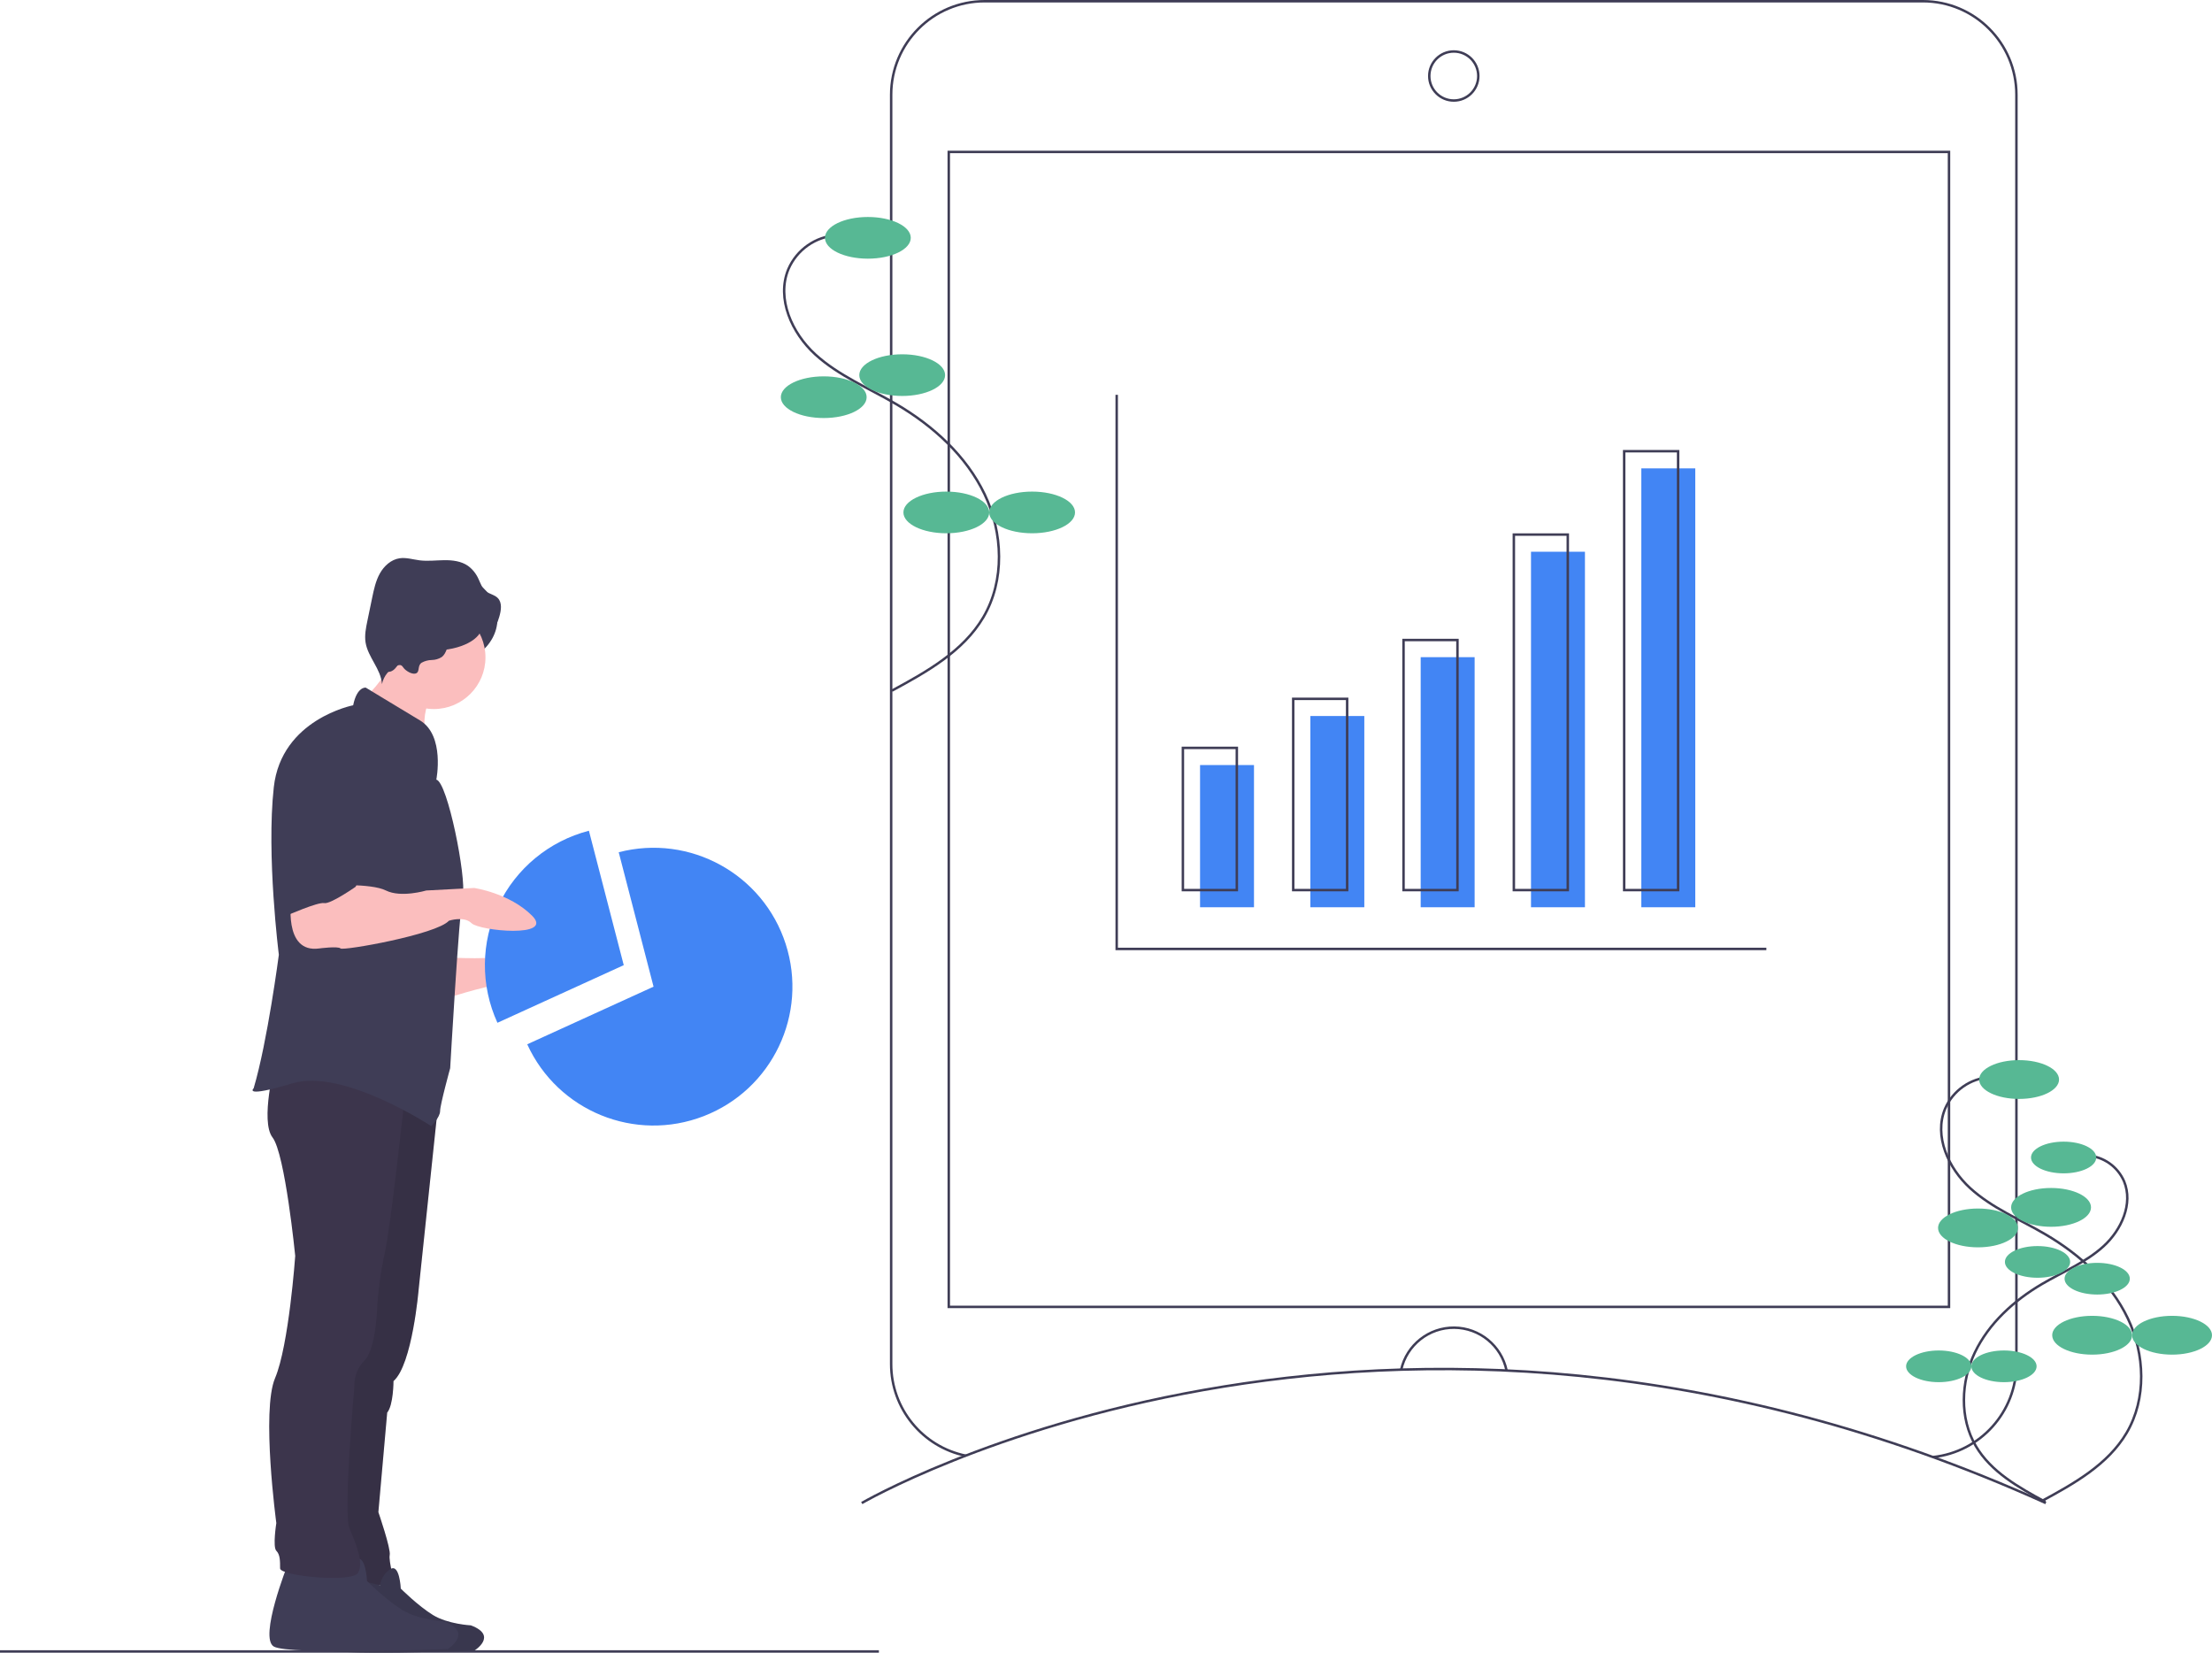
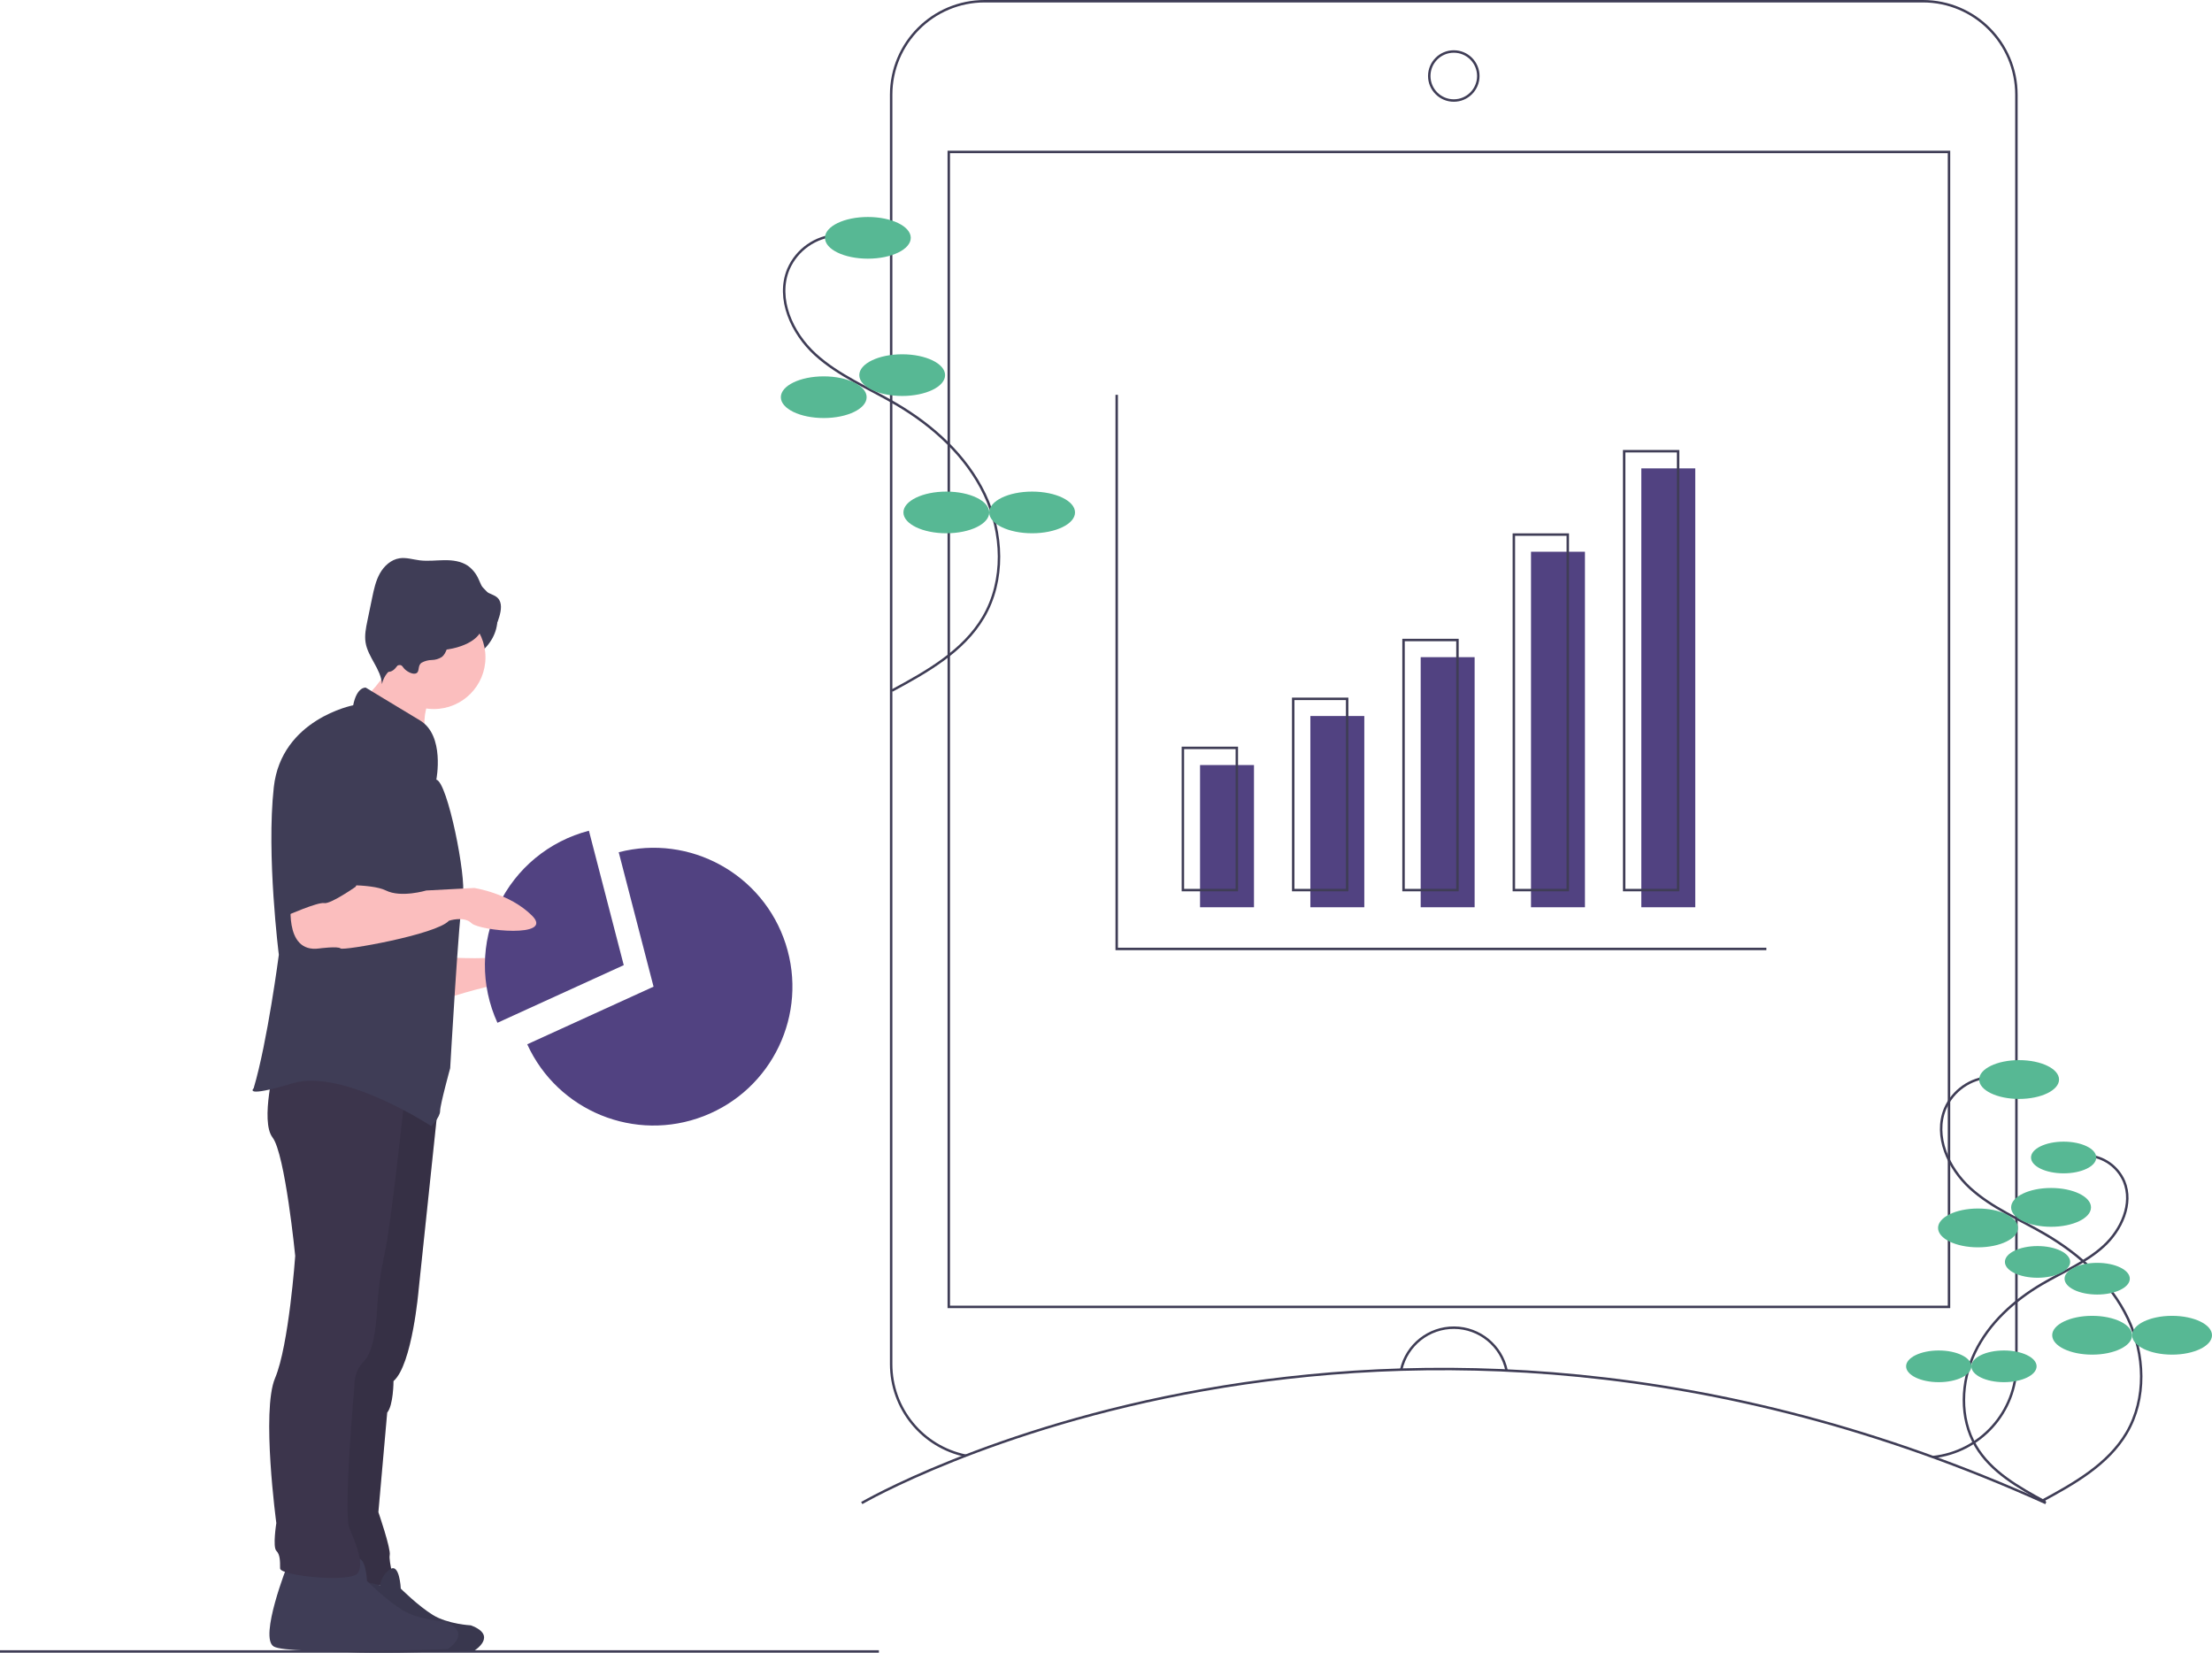
<svg xmlns="http://www.w3.org/2000/svg" id="ba354ced-3c01-45f5-bde9-1adf156d6856" data-name="Layer 1" width="902.289" height="674.064" viewBox="0 0 902.289 674.064">
  <path d="M330.435,503.164s23.127,1.542,27.238-1.542,21.585,4.111,23.127,8.223-24.668,4.625-28.78,4.625-23.641,6.167-23.641,6.167Z" transform="translate(-148.8555 -112.7309)" fill="#fbbebe" />
-   <path d="M389.077,451.551a56.628,56.628,0,0,0-37.317,78.332l51.525-23.506Z" transform="translate(-148.8555 -112.7309)" fill="#4285f4" />
-   <path d="M415.444,515.149l-51.525,23.506a56.636,56.636,0,1,0,37.317-78.332Z" transform="translate(-148.8555 -112.7309)" fill="#4285f4" />
+   <path d="M389.077,451.551a56.628,56.628,0,0,0-37.317,78.332l51.525-23.506Z" transform="translate(-148.8555 -112.7309)" fill="#514281" />
+   <path d="M415.444,515.149l-51.525,23.506a56.636,56.636,0,1,0,37.317-78.332Z" transform="translate(-148.8555 -112.7309)" fill="#514281" />
  <path d="M327.837,560.752l-8.195,77.755s-2.57,30.836-10.279,37.517c0,0,0,9.765-2.57,12.848l-3.597,40.6s5.139,14.904,4.625,17.473,2.056,10.792,1.542,11.82-24.668,0-24.668,0l5.139-82.742,15.932-115.119Z" transform="translate(-148.8555 -112.7309)" fill="#3c354c" />
  <path d="M327.837,560.752l-8.195,77.755s-2.57,30.836-10.279,37.517c0,0,0,9.765-2.57,12.848l-3.597,40.6s5.139,14.904,4.625,17.473,2.056,10.792,1.542,11.82-24.668,0-24.668,0l5.139-82.742,15.932-115.119Z" transform="translate(-148.8555 -112.7309)" opacity="0.1" />
  <line y1="673.564" x2="358.509" y2="673.564" fill="none" stroke="#3f3d56" stroke-miterlimit="10" />
  <path d="M500.365,725.763s211-123,483,0" transform="translate(-148.8555 -112.7309)" fill="none" stroke="#3f3d56" stroke-miterlimit="10" />
  <path d="M542.82,706.456a38.155,38.155,0,0,1-30.455-37.367V151.373a38.142,38.142,0,0,1,38.142-38.142H933.223a38.142,38.142,0,0,1,38.142,38.142V669.089a38.147,38.147,0,0,1-34.033,37.923" transform="translate(-148.8555 -112.7309)" fill="none" stroke="#3f3d56" stroke-miterlimit="10" />
  <rect x="387.009" y="61.971" width="408" height="471.059" fill="none" stroke="#3f3d56" stroke-miterlimit="10" />
  <circle cx="593.009" cy="31" r="10" fill="none" stroke="#3f3d56" stroke-miterlimit="10" />
  <path d="M720.408,671.349a22.006,22.006,0,0,1,42.99.356" transform="translate(-148.8555 -112.7309)" fill="none" stroke="#3f3d56" stroke-miterlimit="10" />
  <path d="M490.245,208.688a22.982,22.982,0,0,0-19.81,13.851c-4.954,11.974,1.424,26.039,10.999,34.77s21.874,13.722,33.048,20.282c15.01,8.811,28.497,21.043,36.007,36.744s8.309,35.15-.519,50.15c-8.194,13.922-23.093,22.255-37.302,29.94" transform="translate(-148.8555 -112.7309)" fill="none" stroke="#3f3d56" stroke-miterlimit="10" />
  <ellipse cx="354.009" cy="97" rx="17.5" ry="8.5" fill="#57b894" />
  <ellipse cx="368.009" cy="153" rx="17.5" ry="8.5" fill="#57b894" />
  <ellipse cx="336.009" cy="162" rx="17.5" ry="8.5" fill="#57b894" />
  <ellipse cx="386.009" cy="209" rx="17.5" ry="8.5" fill="#57b894" />
  <ellipse cx="421.009" cy="209" rx="17.5" ry="8.5" fill="#57b894" />
  <path d="M960.708,552.054a21.401,21.401,0,0,0-18.447,12.898c-4.613,11.15,1.326,24.247,10.242,32.378s20.369,12.778,30.774,18.887c13.977,8.205,26.536,19.595,33.529,34.216s7.737,32.731-.483,46.699c-7.63,12.964-21.504,20.724-34.736,27.88" transform="translate(-148.8555 -112.7309)" fill="none" stroke="#3f3d56" stroke-miterlimit="10" />
  <ellipse cx="823.603" cy="440.294" rx="16.296" ry="7.915" fill="#57b894" />
  <ellipse cx="836.64" cy="492.44" rx="16.296" ry="7.915" fill="#57b894" />
  <ellipse cx="806.842" cy="500.821" rx="16.296" ry="7.915" fill="#57b894" />
  <ellipse cx="853.401" cy="544.587" rx="16.296" ry="7.915" fill="#57b894" />
  <ellipse cx="885.993" cy="544.587" rx="16.296" ry="7.915" fill="#57b894" />
  <path d="M1000.221,584.033a17.477,17.477,0,0,1,15.065,10.533c3.767,9.106-1.083,19.802-8.364,26.442s-16.634,10.435-25.132,15.424c-11.414,6.701-21.671,16.003-27.382,27.943s-6.319,26.731.395,38.138c6.231,10.588,17.561,16.924,28.367,22.768" transform="translate(-148.8555 -112.7309)" fill="none" stroke="#3f3d56" stroke-miterlimit="10" />
  <ellipse cx="841.769" cy="472.095" rx="13.308" ry="6.464" fill="#57b894" />
  <ellipse cx="831.123" cy="514.681" rx="13.308" ry="6.464" fill="#57b894" />
  <ellipse cx="855.458" cy="521.526" rx="13.308" ry="6.464" fill="#57b894" />
  <ellipse cx="817.434" cy="557.268" rx="13.308" ry="6.464" fill="#57b894" />
  <ellipse cx="790.817" cy="557.268" rx="13.308" ry="6.464" fill="#57b894" />
  <polyline points="455.509 161.032 455.509 387.032 720.509 387.032" fill="none" stroke="#3f3d56" stroke-miterlimit="10" />
-   <rect x="489.509" y="312.032" width="22" height="58" fill="#4285f4" />
-   <rect x="534.509" y="292.032" width="22" height="78" fill="#4285f4" />
-   <rect x="579.509" y="268.032" width="22" height="102" fill="#4285f4" />
-   <rect x="624.509" y="225.032" width="22" height="145" fill="#4285f4" />
-   <rect x="669.509" y="191.032" width="22" height="179" fill="#4285f4" />
+   <rect x="489.509" y="312.032" width="22" height="58" fill="#514281" />
+   <rect x="534.509" y="292.032" width="22" height="78" fill="#514281" />
+   <rect x="579.509" y="268.032" width="22" height="102" fill="#514281" />
+   <rect x="624.509" y="225.032" width="22" height="145" fill="#514281" />
+   <rect x="669.509" y="191.032" width="22" height="179" fill="#514281" />
  <rect x="482.509" y="305.032" width="22" height="58" fill="none" stroke="#3f3d56" stroke-miterlimit="10" />
  <rect x="527.509" y="285.032" width="22" height="78" fill="none" stroke="#3f3d56" stroke-miterlimit="10" />
  <rect x="572.509" y="261.032" width="22" height="102" fill="none" stroke="#3f3d56" stroke-miterlimit="10" />
  <rect x="617.509" y="218.032" width="22" height="145" fill="none" stroke="#3f3d56" stroke-miterlimit="10" />
  <rect x="662.509" y="184.032" width="22" height="179" fill="none" stroke="#3f3d56" stroke-miterlimit="10" />
  <ellipse cx="177.211" cy="252.444" rx="25.696" ry="20.043" fill="#3f3d56" />
  <path d="M282.812,754.562s-10.778,27.179-5.155,30.459,64.668.937,64.668.937,9.841-6.092-1.406-10.309c0,0-9.372-.469-15.464-4.217s-13.121-10.778-13.121-10.778-.469-10.309-4.217-7.966a9.63,9.63,0,0,0-4.217,6.561Z" transform="translate(-148.8555 -112.7309)" fill="#3f3d56" />
  <path d="M282.812,754.562s-10.778,27.179-5.155,30.459,64.668.937,64.668.937,9.841-6.092-1.406-10.309c0,0-9.372-.469-15.464-4.217s-13.121-10.778-13.121-10.778-.469-10.309-4.217-7.966a9.63,9.63,0,0,0-4.217,6.561Z" transform="translate(-148.8555 -112.7309)" opacity="0.1" />
  <path d="M266.194,750.876s-11.82,29.808-5.653,33.405,70.922,1.028,70.922,1.028,10.792-6.681-1.542-11.306c0,0-10.279-.514-16.96-4.625s-14.39-11.82-14.39-11.82-.514-11.306-4.625-8.737a10.562,10.562,0,0,0-4.625,7.195Z" transform="translate(-148.8555 -112.7309)" fill="#3f3d56" />
  <path d="M313.989,559.696s-5.653,52.934-8.223,64.241a146.169,146.169,0,0,0-3.084,22.613s-.514,16.446-5.139,21.071a13.891,13.891,0,0,0-4.111,10.279s-4.625,51.906-2.056,58.074,6.058,14.179,3.488,18.291-31.754,1.239-31.754-1.845,0-5.653-1.542-7.195,0-11.306,0-11.306-6.167-45.739-.514-59.101,8.223-49.851,8.223-49.851-4.111-41.628-9.251-48.309,1.028-30.322,1.028-30.322Z" transform="translate(-148.8555 -112.7309)" fill="#3c354c" />
  <path d="M299.52,395.312c.597,1.361,2.028,2.119,3.329,2.836,7.545,4.157,13.861,10.184,20.084,16.141a23.578,23.578,0,0,1,.936-15.945c.743-1.72,1.717-3.57,1.186-5.367a6.682,6.682,0,0,0-2.606-3.118,80.803,80.803,0,0,0-7.948-5.422c-1.924-1.151-5.881-4.216-8.089-3.883-.116,2.984-.176,5.651-1.483,8.44C304.619,389.656,299.748,395.832,299.52,395.312Z" transform="translate(-148.8555 -112.7309)" fill="#fbbebe" />
  <circle cx="176.954" cy="268.119" r="21.071" fill="#fbbebe" />
  <path d="M326.837,430.701s3.597-17.987-6.681-24.155S298.057,393.184,298.057,393.184s-3.597-.514-5.139,7.195c0,0-29.294,5.653-32.377,33.405s2.056,68.352,2.056,68.352-4.625,35.461-10.279,54.476c0,0-4.625,4.111,15.932-2.056s56.532,17.473,56.532,17.473,3.597-3.597,3.597-6.167,4.111-17.473,4.111-17.473,3.597-63.213,5.139-70.408S331.462,431.728,326.837,430.701Z" transform="translate(-148.8555 -112.7309)" fill="#3f3d56" />
  <path d="M320.843,383.02a8.787,8.787,0,0,1,4.133-1.101,7.864,7.864,0,0,0,4.088-1.218c1.99-1.528,2.136-4.481,3.592-6.525,2.108-2.959,6.314-3.315,9.943-3.167,2.22.091,4.611.223,6.481-.978,1.919-1.233,2.789-3.555,3.436-5.743.765-2.587,1.26-5.75-.636-7.668-1.317-1.332-3.396-1.596-4.859-2.766-1.517-1.213-2.141-3.187-2.966-4.946a13.366,13.366,0,0,0-4.304-5.391c-2.76-1.917-6.285-2.347-9.645-2.312s-6.735.478-10.07.065c-2.732-.338-5.457-1.247-8.181-.844-3.471.513-6.342,3.132-8.052,6.195s-2.444,6.56-3.155,9.995l-1.935,9.344c-.6,2.898-1.203,5.873-.74,8.796.96,6.059,6.319,10.876,6.688,17a10.436,10.436,0,0,1,6.37-7.574,1.993,1.993,0,0,1,1.298-.157c.532.17.844.702,1.18,1.149.88,1.17,3.646,2.946,5.213,2.116C320.127,386.548,319.08,384.216,320.843,383.02Z" transform="translate(-148.8555 -112.7309)" fill="#3f3d56" />
  <path d="M267.736,479.01s-3.597,22.613,11.306,20.557c0,0,7.709-1.028,8.737,0s39.058-5.653,44.198-11.306c0,0,6.167-2.056,9.251,1.028s33.919,6.167,24.668-3.084-23.641-11.306-23.641-11.306L322.726,475.926s-10.279,3.084-16.446,0-23.641-2.056-23.641-2.056Z" transform="translate(-148.8555 -112.7309)" fill="#fbbebe" />
  <path d="M288.807,407.574S265.68,410.144,265.68,443.549v42.656s12.848-5.653,15.418-5.139,12.848-6.681,12.848-6.681,11.82-27.752,10.792-35.461S304.224,408.602,288.807,407.574Z" transform="translate(-148.8555 -112.7309)" fill="#3f3d56" />
  <ellipse cx="176.954" cy="255.014" rx="19.786" ry="10.279" fill="#3f3d56" />
  <ellipse cx="158.452" cy="256.813" rx="6.938" ry="17.217" fill="#3f3d56" />
</svg>
